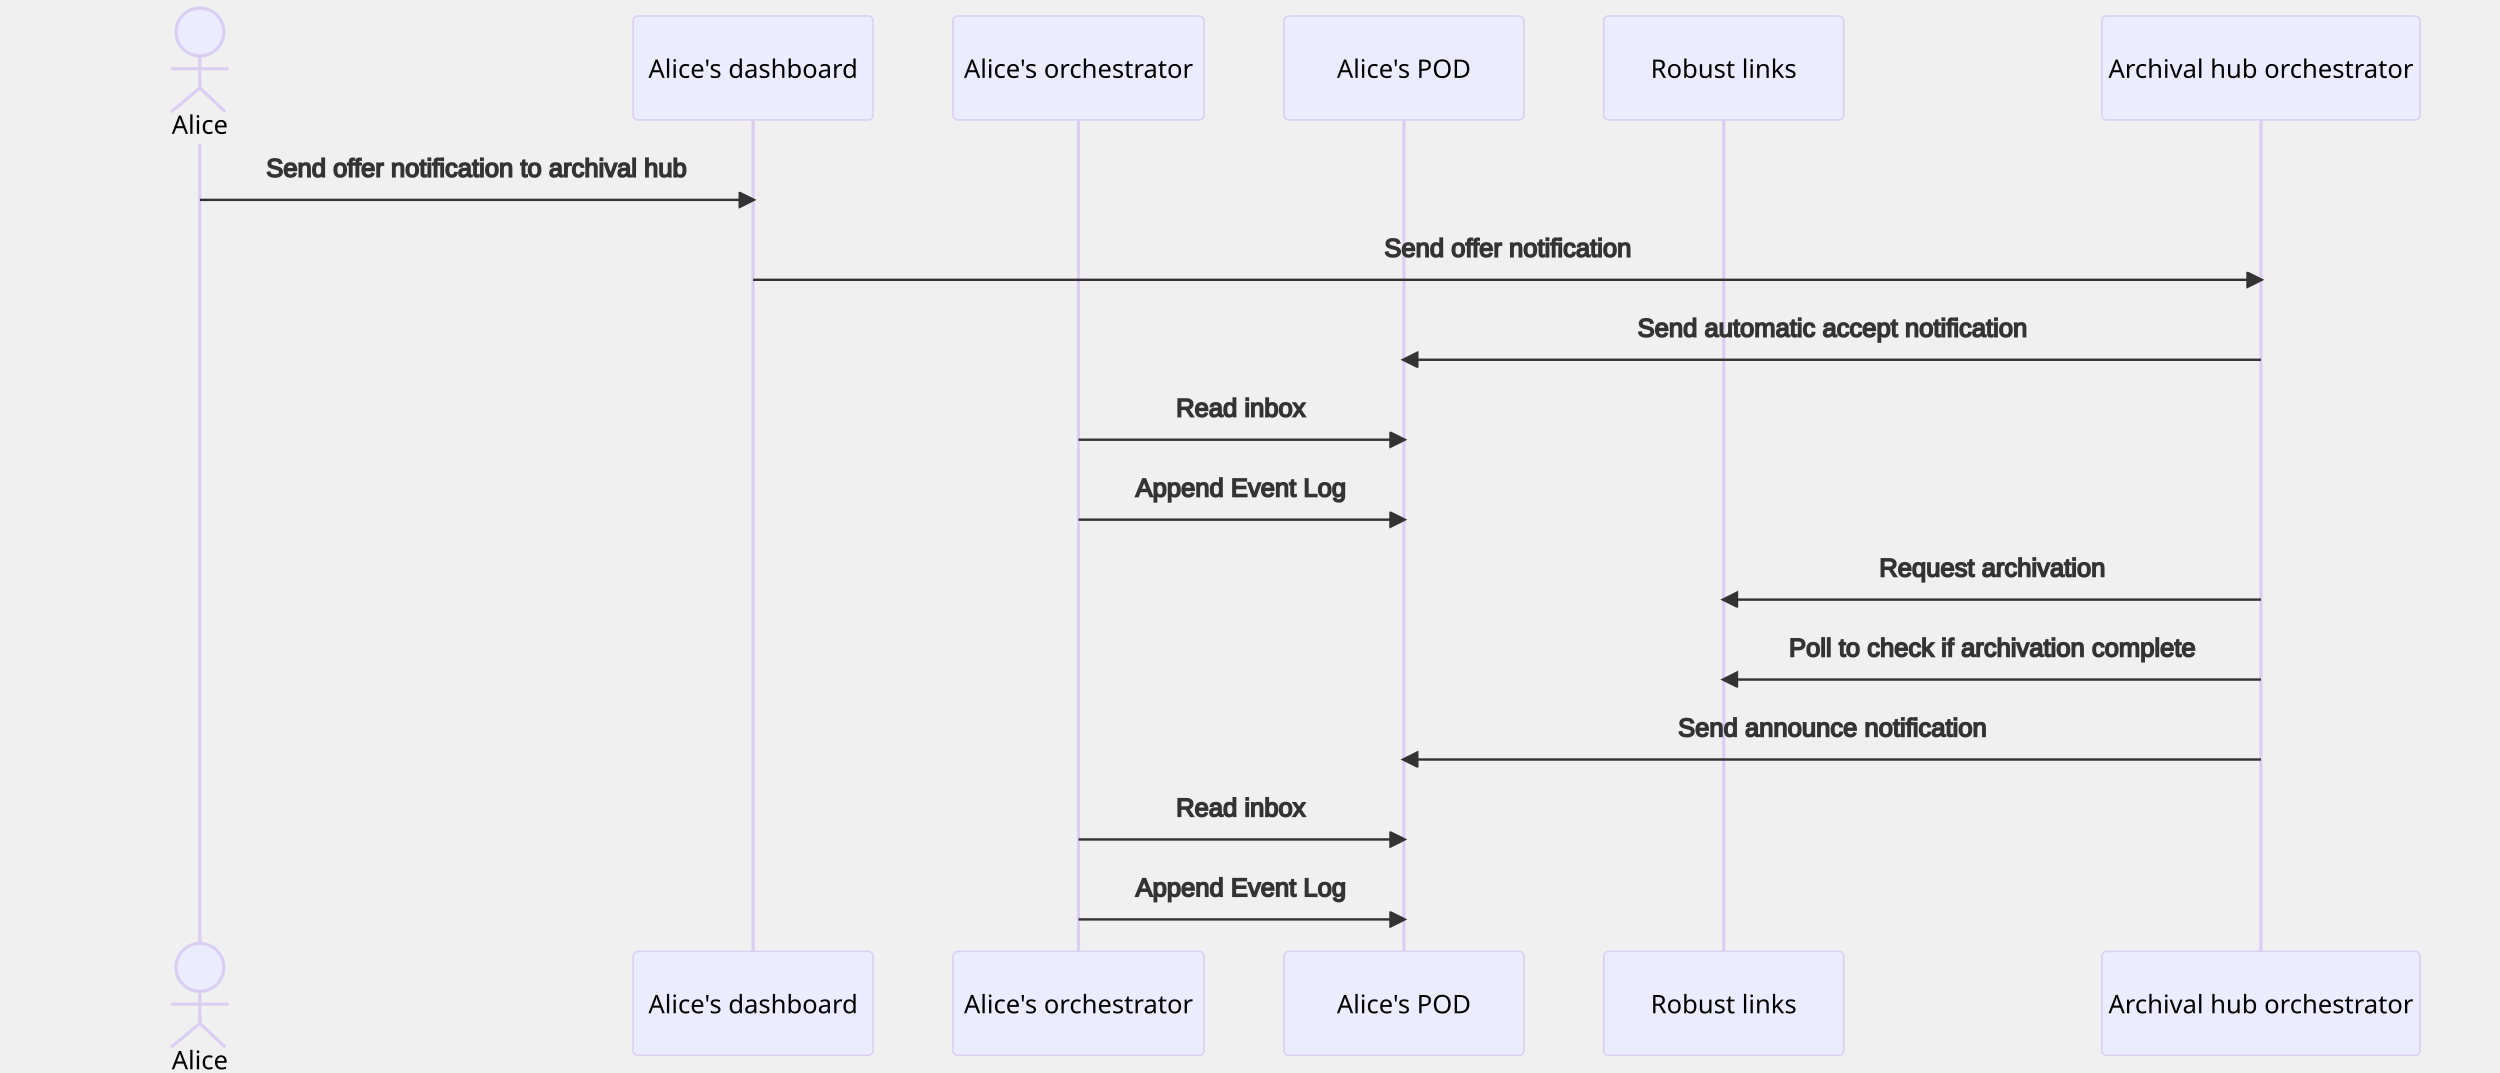
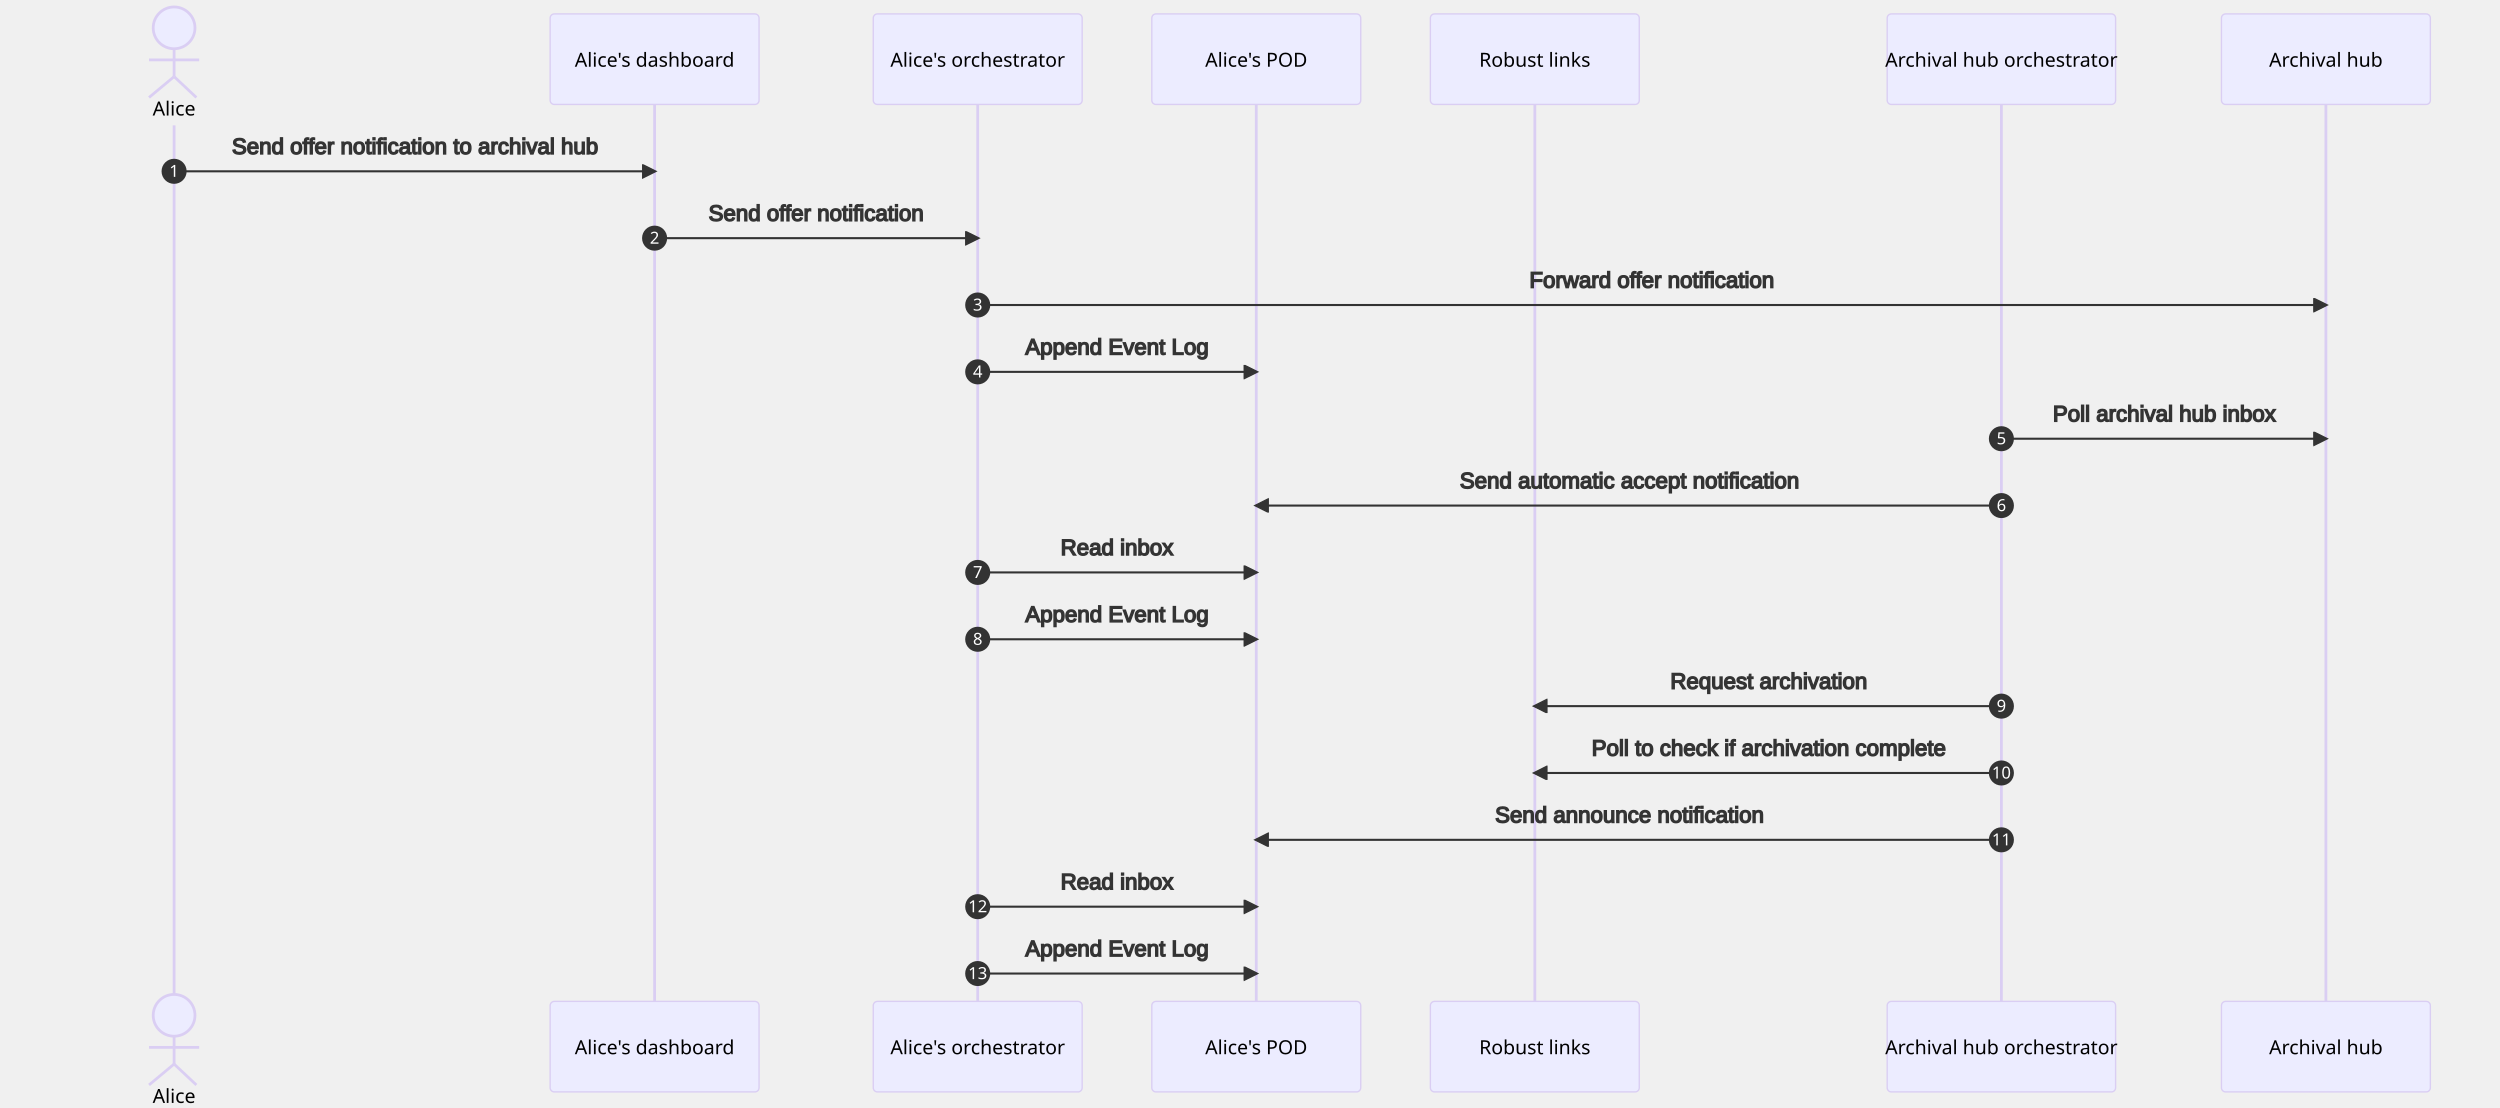
- <svg xmlns="http://www.w3.org/2000/svg" id="graph-div" width="100%" height="671" style="max-width: 1563.5px;" viewBox="-50 -10 1563.5 671">
+ <svg xmlns="http://www.w3.org/2000/svg" id="graph-div" width="100%" height="795" style="max-width: 1795px;" viewBox="-50 -10 1795 795">
  <style>#graph-div {font-family:"trebuchet ms",verdana,arial,sans-serif;font-size:16px;fill:#333;}#graph-div .error-icon{fill:#552222;}#graph-div .error-text{fill:#552222;stroke:#552222;}#graph-div .edge-thickness-normal{stroke-width:2px;}#graph-div .edge-thickness-thick{stroke-width:3.5px;}#graph-div .edge-pattern-solid{stroke-dasharray:0;}#graph-div .edge-pattern-dashed{stroke-dasharray:3;}#graph-div .edge-pattern-dotted{stroke-dasharray:2;}#graph-div .marker{fill:#333333;stroke:#333333;}#graph-div .marker.cross{stroke:#333333;}#graph-div svg{font-family:"trebuchet ms",verdana,arial,sans-serif;font-size:16px;}#graph-div .actor{stroke:hsl(259.626, 59.777%, 87.902%);fill:#ECECFF;}#graph-div text.actor&gt;tspan{fill:black;stroke:none;}#graph-div .actor-line{stroke:grey;}#graph-div .messageLine0{stroke-width:1.5;stroke-dasharray:none;stroke:#333;}#graph-div .messageLine1{stroke-width:1.5;stroke-dasharray:2,2;stroke:#333;}#graph-div #arrowhead path{fill:#333;stroke:#333;}#graph-div .sequenceNumber{fill:white;}#graph-div #sequencenumber{fill:#333;}#graph-div #crosshead path{fill:#333;stroke:#333;}#graph-div .messageText{fill:#333;stroke:#333;}#graph-div .labelBox{stroke:hsl(259.626, 59.777%, 87.902%);fill:#ECECFF;}#graph-div .labelText,#graph-div .labelText&gt;tspan{fill:black;stroke:none;}#graph-div .loopText,#graph-div .loopText&gt;tspan{fill:black;stroke:none;}#graph-div .loopLine{stroke-width:2px;stroke-dasharray:2,2;stroke:hsl(259.626, 59.777%, 87.902%);fill:hsl(259.626, 59.777%, 87.902%);}#graph-div .note{stroke:#aaaa33;fill:#fff5ad;}#graph-div .noteText,#graph-div .noteText&gt;tspan{fill:black;stroke:none;}#graph-div .activation0{fill:#f4f4f4;stroke:#666;}#graph-div .activation1{fill:#f4f4f4;stroke:#666;}#graph-div .activation2{fill:#f4f4f4;stroke:#666;}#graph-div .actorPopupMenu{position:absolute;}#graph-div .actorPopupMenuPanel{position:absolute;fill:#ECECFF;box-shadow:0px 8px 16px 0px rgba(0,0,0,0.2);filter:drop-shadow(3px 5px 2px rgb(0 0 0 / 0.4));}#graph-div .actor-man line{stroke:hsl(259.626, 59.777%, 87.902%);fill:#ECECFF;}#graph-div .actor-man circle,#graph-div line{stroke:hsl(259.626, 59.777%, 87.902%);fill:#ECECFF;stroke-width:2px;}#graph-div :root{--mermaid-font-family:"trebuchet ms",verdana,arial,sans-serif;}</style>
  <g />
  <defs>
    <symbol id="computer" width="24" height="24">
      <path transform="scale(.5)" d="M2 2v13h20v-13h-20zm18 11h-16v-9h16v9zm-10.228 6l.466-1h3.524l.467 1h-4.457zm14.228 3h-24l2-6h2.104l-1.33 4h18.45l-1.297-4h2.073l2 6zm-5-10h-14v-7h14v7z" />
    </symbol>
  </defs>
  <defs>
    <symbol id="database" fill-rule="evenodd" clip-rule="evenodd">
      <path transform="scale(.5)" d="M12.258.001l.256.004.255.005.253.008.251.01.249.012.247.015.246.016.242.019.241.02.239.023.236.024.233.027.231.028.229.031.225.032.223.034.22.036.217.038.214.04.211.041.208.043.205.045.201.046.198.048.194.05.191.051.187.053.183.054.18.056.175.057.172.059.168.06.163.061.16.063.155.064.15.066.074.033.073.033.071.034.07.034.069.035.068.035.067.035.066.035.064.036.064.036.062.036.06.036.06.037.058.037.058.037.055.038.055.038.053.038.052.038.051.039.05.039.048.039.047.039.045.04.044.04.043.04.041.04.04.041.039.041.037.041.036.041.034.041.033.042.032.042.03.042.029.042.027.042.026.043.024.043.023.043.021.043.02.043.018.044.017.043.015.044.013.044.012.044.011.045.009.044.007.045.006.045.004.045.002.045.001.045v17l-.001.045-.002.045-.004.045-.006.045-.007.045-.009.044-.011.045-.012.044-.013.044-.015.044-.017.043-.018.044-.02.043-.021.043-.023.043-.024.043-.026.043-.027.042-.029.042-.03.042-.032.042-.033.042-.034.041-.036.041-.037.041-.039.041-.04.041-.041.04-.043.04-.044.04-.045.04-.047.039-.048.039-.05.039-.051.039-.052.038-.053.038-.055.038-.055.038-.058.037-.058.037-.06.037-.06.036-.062.036-.064.036-.064.036-.066.035-.067.035-.068.035-.069.035-.07.034-.071.034-.073.033-.074.033-.15.066-.155.064-.16.063-.163.061-.168.06-.172.059-.175.057-.18.056-.183.054-.187.053-.191.051-.194.05-.198.048-.201.046-.205.045-.208.043-.211.041-.214.04-.217.038-.22.036-.223.034-.225.032-.229.031-.231.028-.233.027-.236.024-.239.023-.241.02-.242.019-.246.016-.247.015-.249.012-.251.01-.253.008-.255.005-.256.004-.258.001-.258-.001-.256-.004-.255-.005-.253-.008-.251-.01-.249-.012-.247-.015-.245-.016-.243-.019-.241-.02-.238-.023-.236-.024-.234-.027-.231-.028-.228-.031-.226-.032-.223-.034-.22-.036-.217-.038-.214-.04-.211-.041-.208-.043-.204-.045-.201-.046-.198-.048-.195-.05-.19-.051-.187-.053-.184-.054-.179-.056-.176-.057-.172-.059-.167-.06-.164-.061-.159-.063-.155-.064-.151-.066-.074-.033-.072-.033-.072-.034-.07-.034-.069-.035-.068-.035-.067-.035-.066-.035-.064-.036-.063-.036-.062-.036-.061-.036-.06-.037-.058-.037-.057-.037-.056-.038-.055-.038-.053-.038-.052-.038-.051-.039-.049-.039-.049-.039-.046-.039-.046-.04-.044-.04-.043-.04-.041-.04-.04-.041-.039-.041-.037-.041-.036-.041-.034-.041-.033-.042-.032-.042-.03-.042-.029-.042-.027-.042-.026-.043-.024-.043-.023-.043-.021-.043-.02-.043-.018-.044-.017-.043-.015-.044-.013-.044-.012-.044-.011-.045-.009-.044-.007-.045-.006-.045-.004-.045-.002-.045-.001-.045v-17l.001-.045.002-.045.004-.045.006-.045.007-.045.009-.044.011-.045.012-.044.013-.044.015-.044.017-.043.018-.044.02-.043.021-.043.023-.043.024-.043.026-.043.027-.042.029-.042.03-.042.032-.042.033-.042.034-.041.036-.041.037-.041.039-.041.04-.041.041-.04.043-.04.044-.04.046-.04.046-.039.049-.039.049-.039.051-.039.052-.038.053-.038.055-.038.056-.038.057-.037.058-.037.06-.037.061-.036.062-.036.063-.036.064-.036.066-.035.067-.035.068-.035.069-.035.07-.034.072-.034.072-.033.074-.033.151-.066.155-.064.159-.063.164-.061.167-.06.172-.059.176-.057.179-.056.184-.054.187-.053.19-.051.195-.05.198-.048.201-.046.204-.045.208-.043.211-.041.214-.04.217-.038.22-.036.223-.034.226-.032.228-.031.231-.028.234-.027.236-.024.238-.023.241-.02.243-.019.245-.016.247-.015.249-.012.251-.01.253-.008.255-.005.256-.004.258-.001.258.001zm-9.258 20.499v.01l.001.021.003.021.004.022.005.021.006.022.007.022.009.023.01.022.011.023.012.023.013.023.015.023.016.024.017.023.018.024.019.024.021.024.022.025.023.024.024.025.052.049.056.05.061.051.066.051.07.051.075.051.079.052.084.052.088.052.092.052.097.052.102.051.105.052.11.052.114.051.119.051.123.051.127.05.131.05.135.05.139.048.144.049.147.047.152.047.155.047.16.045.163.045.167.043.171.043.176.041.178.041.183.039.187.039.19.037.194.035.197.035.202.033.204.031.209.03.212.029.216.027.219.025.222.024.226.021.23.02.233.018.236.016.24.015.243.012.246.01.249.008.253.005.256.004.259.001.26-.001.257-.004.254-.005.25-.008.247-.011.244-.012.241-.014.237-.016.233-.018.231-.021.226-.021.224-.024.22-.026.216-.027.212-.028.21-.031.205-.031.202-.034.198-.034.194-.036.191-.037.187-.039.183-.04.179-.04.175-.042.172-.043.168-.044.163-.045.16-.046.155-.046.152-.047.148-.048.143-.049.139-.049.136-.05.131-.05.126-.05.123-.051.118-.052.114-.051.11-.052.106-.052.101-.052.096-.052.092-.052.088-.053.083-.051.079-.052.074-.052.07-.051.065-.051.06-.051.056-.05.051-.05.023-.024.023-.025.021-.024.02-.024.019-.024.018-.024.017-.024.015-.023.014-.024.013-.023.012-.023.01-.023.01-.022.008-.022.006-.022.006-.022.004-.022.004-.021.001-.021.001-.021v-4.127l-.077.055-.08.053-.083.054-.085.053-.087.052-.09.052-.093.051-.095.05-.097.05-.1.049-.102.049-.105.048-.106.047-.109.047-.111.046-.114.045-.115.045-.118.044-.12.043-.122.042-.124.042-.126.041-.128.04-.13.04-.132.038-.134.038-.135.037-.138.037-.139.035-.142.035-.143.034-.144.033-.147.032-.148.031-.15.03-.151.03-.153.029-.154.027-.156.027-.158.026-.159.025-.161.024-.162.023-.163.022-.165.021-.166.02-.167.019-.169.018-.169.017-.171.016-.173.015-.173.014-.175.013-.175.012-.177.011-.178.01-.179.008-.179.008-.181.006-.182.005-.182.004-.184.003-.184.002h-.37l-.184-.002-.184-.003-.182-.004-.182-.005-.181-.006-.179-.008-.179-.008-.178-.01-.176-.011-.176-.012-.175-.013-.173-.014-.172-.015-.171-.016-.17-.017-.169-.018-.167-.019-.166-.02-.165-.021-.163-.022-.162-.023-.161-.024-.159-.025-.157-.026-.156-.027-.155-.027-.153-.029-.151-.03-.15-.03-.148-.031-.146-.032-.145-.033-.143-.034-.141-.035-.14-.035-.137-.037-.136-.037-.134-.038-.132-.038-.13-.04-.128-.04-.126-.041-.124-.042-.122-.042-.12-.044-.117-.043-.116-.045-.113-.045-.112-.046-.109-.047-.106-.047-.105-.048-.102-.049-.1-.049-.097-.05-.095-.05-.093-.052-.09-.051-.087-.052-.085-.053-.083-.054-.08-.054-.077-.054v4.127zm0-5.654v.011l.001.021.003.021.004.021.005.022.006.022.007.022.009.022.01.022.011.023.012.023.013.023.015.024.016.023.017.024.018.024.019.024.021.024.022.024.023.025.024.024.052.05.056.05.061.05.066.051.07.051.075.052.079.051.084.052.088.052.092.052.097.052.102.052.105.052.11.051.114.051.119.052.123.05.127.051.131.05.135.049.139.049.144.048.147.048.152.047.155.046.16.045.163.045.167.044.171.042.176.042.178.04.183.04.187.038.19.037.194.036.197.034.202.033.204.032.209.03.212.028.216.027.219.025.222.024.226.022.23.02.233.018.236.016.24.014.243.012.246.01.249.008.253.006.256.003.259.001.26-.001.257-.003.254-.006.25-.008.247-.01.244-.012.241-.015.237-.016.233-.018.231-.02.226-.022.224-.024.22-.025.216-.027.212-.029.21-.03.205-.032.202-.033.198-.035.194-.036.191-.037.187-.039.183-.039.179-.041.175-.042.172-.043.168-.044.163-.045.16-.045.155-.047.152-.047.148-.048.143-.048.139-.05.136-.049.131-.05.126-.051.123-.051.118-.051.114-.052.11-.052.106-.052.101-.052.096-.052.092-.052.088-.052.083-.052.079-.052.074-.051.07-.052.065-.051.06-.05.056-.051.051-.049.023-.025.023-.024.021-.025.02-.024.019-.024.018-.024.017-.024.015-.023.014-.023.013-.024.012-.022.01-.023.01-.023.008-.022.006-.022.006-.022.004-.021.004-.022.001-.021.001-.021v-4.139l-.077.054-.08.054-.083.054-.085.052-.087.053-.09.051-.093.051-.095.051-.097.05-.1.049-.102.049-.105.048-.106.047-.109.047-.111.046-.114.045-.115.044-.118.044-.12.044-.122.042-.124.042-.126.041-.128.04-.13.039-.132.039-.134.038-.135.037-.138.036-.139.036-.142.035-.143.033-.144.033-.147.033-.148.031-.15.03-.151.03-.153.028-.154.028-.156.027-.158.026-.159.025-.161.024-.162.023-.163.022-.165.021-.166.02-.167.019-.169.018-.169.017-.171.016-.173.015-.173.014-.175.013-.175.012-.177.011-.178.009-.179.009-.179.007-.181.007-.182.005-.182.004-.184.003-.184.002h-.37l-.184-.002-.184-.003-.182-.004-.182-.005-.181-.007-.179-.007-.179-.009-.178-.009-.176-.011-.176-.012-.175-.013-.173-.014-.172-.015-.171-.016-.17-.017-.169-.018-.167-.019-.166-.02-.165-.021-.163-.022-.162-.023-.161-.024-.159-.025-.157-.026-.156-.027-.155-.028-.153-.028-.151-.03-.15-.03-.148-.031-.146-.033-.145-.033-.143-.033-.141-.035-.14-.036-.137-.036-.136-.037-.134-.038-.132-.039-.13-.039-.128-.04-.126-.041-.124-.042-.122-.043-.12-.043-.117-.044-.116-.044-.113-.046-.112-.046-.109-.046-.106-.047-.105-.048-.102-.049-.1-.049-.097-.05-.095-.051-.093-.051-.09-.051-.087-.053-.085-.052-.083-.054-.08-.054-.077-.054v4.139zm0-5.666v.011l.001.02.003.022.004.021.005.022.006.021.007.022.009.023.01.022.011.023.012.023.013.023.015.023.016.024.017.024.018.023.019.024.021.025.022.024.023.024.024.025.052.05.056.05.061.05.066.051.07.051.075.052.079.051.084.052.088.052.092.052.097.052.102.052.105.051.11.052.114.051.119.051.123.051.127.05.131.05.135.05.139.049.144.048.147.048.152.047.155.046.16.045.163.045.167.043.171.043.176.042.178.04.183.04.187.038.19.037.194.036.197.034.202.033.204.032.209.03.212.028.216.027.219.025.222.024.226.021.23.02.233.018.236.017.24.014.243.012.246.01.249.008.253.006.256.003.259.001.26-.001.257-.003.254-.006.25-.008.247-.01.244-.013.241-.014.237-.016.233-.018.231-.02.226-.022.224-.024.22-.025.216-.027.212-.029.21-.03.205-.032.202-.033.198-.035.194-.036.191-.037.187-.039.183-.039.179-.041.175-.042.172-.043.168-.044.163-.045.16-.045.155-.047.152-.047.148-.048.143-.049.139-.049.136-.049.131-.051.126-.05.123-.051.118-.052.114-.051.11-.052.106-.052.101-.052.096-.052.092-.052.088-.052.083-.052.079-.052.074-.052.07-.051.065-.051.06-.051.056-.05.051-.049.023-.025.023-.025.021-.024.02-.024.019-.024.018-.024.017-.024.015-.023.014-.024.013-.023.012-.023.01-.022.01-.023.008-.022.006-.022.006-.022.004-.022.004-.021.001-.021.001-.021v-4.153l-.077.054-.08.054-.083.053-.085.053-.087.053-.09.051-.093.051-.095.051-.097.05-.1.049-.102.048-.105.048-.106.048-.109.046-.111.046-.114.046-.115.044-.118.044-.12.043-.122.043-.124.042-.126.041-.128.04-.13.039-.132.039-.134.038-.135.037-.138.036-.139.036-.142.034-.143.034-.144.033-.147.032-.148.032-.15.03-.151.03-.153.028-.154.028-.156.027-.158.026-.159.024-.161.024-.162.023-.163.023-.165.021-.166.02-.167.019-.169.018-.169.017-.171.016-.173.015-.173.014-.175.013-.175.012-.177.01-.178.01-.179.009-.179.007-.181.006-.182.006-.182.004-.184.003-.184.001-.185.001-.185-.001-.184-.001-.184-.003-.182-.004-.182-.006-.181-.006-.179-.007-.179-.009-.178-.01-.176-.01-.176-.012-.175-.013-.173-.014-.172-.015-.171-.016-.17-.017-.169-.018-.167-.019-.166-.02-.165-.021-.163-.023-.162-.023-.161-.024-.159-.024-.157-.026-.156-.027-.155-.028-.153-.028-.151-.03-.15-.03-.148-.032-.146-.032-.145-.033-.143-.034-.141-.034-.14-.036-.137-.036-.136-.037-.134-.038-.132-.039-.13-.039-.128-.041-.126-.041-.124-.041-.122-.043-.12-.043-.117-.044-.116-.044-.113-.046-.112-.046-.109-.046-.106-.048-.105-.048-.102-.048-.1-.05-.097-.049-.095-.051-.093-.051-.09-.052-.087-.052-.085-.053-.083-.053-.08-.054-.077-.054v4.153zm8.74-8.179l-.257.004-.254.005-.25.008-.247.011-.244.012-.241.014-.237.016-.233.018-.231.021-.226.022-.224.023-.22.026-.216.027-.212.028-.21.031-.205.032-.202.033-.198.034-.194.036-.191.038-.187.038-.183.04-.179.041-.175.042-.172.043-.168.043-.163.045-.16.046-.155.046-.152.048-.148.048-.143.048-.139.049-.136.05-.131.05-.126.051-.123.051-.118.051-.114.052-.11.052-.106.052-.101.052-.096.052-.092.052-.088.052-.083.052-.079.052-.074.051-.07.052-.065.051-.06.05-.056.05-.051.05-.023.025-.023.024-.021.024-.02.025-.019.024-.018.024-.017.023-.015.024-.014.023-.013.023-.012.023-.01.023-.01.022-.008.022-.006.023-.006.021-.004.022-.004.021-.001.021-.001.021.001.021.001.021.004.021.004.022.006.021.006.023.008.022.01.022.01.023.012.023.013.023.014.023.015.024.017.023.018.024.019.024.02.025.021.024.023.024.023.025.051.05.056.05.06.05.065.051.07.052.074.051.079.052.083.052.088.052.092.052.096.052.101.052.106.052.11.052.114.052.118.051.123.051.126.051.131.05.136.05.139.049.143.048.148.048.152.048.155.046.16.046.163.045.168.043.172.043.175.042.179.041.183.04.187.038.191.038.194.036.198.034.202.033.205.032.21.031.212.028.216.027.22.026.224.023.226.022.231.021.233.018.237.016.241.014.244.012.247.011.25.008.254.005.257.004.26.001.26-.001.257-.004.254-.005.25-.008.247-.011.244-.012.241-.014.237-.016.233-.018.231-.021.226-.022.224-.023.22-.026.216-.027.212-.028.21-.031.205-.032.202-.033.198-.034.194-.036.191-.038.187-.038.183-.04.179-.041.175-.042.172-.043.168-.043.163-.045.16-.046.155-.046.152-.048.148-.048.143-.048.139-.049.136-.05.131-.05.126-.051.123-.051.118-.051.114-.052.11-.052.106-.052.101-.052.096-.052.092-.052.088-.052.083-.052.079-.052.074-.051.07-.052.065-.051.06-.05.056-.05.051-.05.023-.025.023-.024.021-.024.02-.025.019-.024.018-.024.017-.023.015-.024.014-.023.013-.023.012-.023.01-.023.01-.022.008-.022.006-.023.006-.021.004-.022.004-.021.001-.021.001-.021-.001-.021-.001-.021-.004-.021-.004-.022-.006-.021-.006-.023-.008-.022-.01-.022-.01-.023-.012-.023-.013-.023-.014-.023-.015-.024-.017-.023-.018-.024-.019-.024-.02-.025-.021-.024-.023-.024-.023-.025-.051-.05-.056-.05-.06-.05-.065-.051-.07-.052-.074-.051-.079-.052-.083-.052-.088-.052-.092-.052-.096-.052-.101-.052-.106-.052-.11-.052-.114-.052-.118-.051-.123-.051-.126-.051-.131-.05-.136-.05-.139-.049-.143-.048-.148-.048-.152-.048-.155-.046-.16-.046-.163-.045-.168-.043-.172-.043-.175-.042-.179-.041-.183-.04-.187-.038-.191-.038-.194-.036-.198-.034-.202-.033-.205-.032-.21-.031-.212-.028-.216-.027-.22-.026-.224-.023-.226-.022-.231-.021-.233-.018-.237-.016-.241-.014-.244-.012-.247-.011-.25-.008-.254-.005-.257-.004-.26-.001-.26.001z" />
    </symbol>
  </defs>
  <defs>
    <symbol id="clock" width="24" height="24">
      <path transform="scale(.5)" d="M12 2c5.514 0 10 4.486 10 10s-4.486 10-10 10-10-4.486-10-10 4.486-10 10-10zm0-2c-6.627 0-12 5.373-12 12s5.373 12 12 12 12-5.373 12-12-5.373-12-12-12zm5.848 12.459c.202.038.202.333.001.372-1.907.361-6.045 1.111-6.547 1.111-.719 0-1.301-.582-1.301-1.301 0-.512.77-5.447 1.125-7.445.034-.192.312-.181.343.014l.985 6.238 5.394 1.011z" />
    </symbol>
  </defs>
-   <line id="actor455" x1="75" y1="80" x2="75" y2="605" class="200" stroke-width="0.5px" stroke="#999" />
+   <line id="actor1253" x1="75" y1="80" x2="75" y2="729" class="200" stroke-width="0.5px" stroke="#999" />
  <g class="actor-man">
-     <line id="actor-man-torso455" x1="75" y1="25" x2="75" y2="45" />
-     <line id="actor-man-arms455" x1="57" y1="33" x2="93" y2="33" />
+     <line id="actor-man-torso1253" x1="75" y1="25" x2="75" y2="45" />
+     <line id="actor-man-arms1253" x1="57" y1="33" x2="93" y2="33" />
    <line x1="57" y1="60" x2="75" y2="45" />
    <line x1="75" y1="45" x2="91" y2="60" />
    <circle cx="75" cy="10" r="15" width="150" height="65" />
-     <text x="75" y="67.5" style="text-anchor: middle; font-weight: 400; font-family: &quot;Open-Sans&quot;, &quot;sans-serif&quot;;" dominant-baseline="central" alignment-baseline="central" class="actor">
+     <text x="75" y="67.5" dominant-baseline="central" alignment-baseline="central" class="actor" style="text-anchor: middle; font-size: 14px; font-weight: 400; font-family: Open-Sans, sans-serif;">
      <tspan x="75" dy="0">Alice</tspan>
    </text>
  </g>
  <g>
-     <line id="actor456" x1="421" y1="5" x2="421" y2="605" class="200" stroke-width="0.5px" stroke="#999" />
-     <g id="root-456">
-       <rect x="346" y="0" fill="#eaeaea" stroke="#666" width="150" height="65" rx="3" ry="3" class="actor" />
-       <text x="421" y="32.5" style="text-anchor: middle; font-weight: 400; font-family: &quot;Open-Sans&quot;, &quot;sans-serif&quot;;" dominant-baseline="central" alignment-baseline="central" class="actor">
-         <tspan x="421" dy="0">Alice's dashboard</tspan>
+     <line id="actor1254" x1="420" y1="5" x2="420" y2="729" class="200" stroke-width="0.5px" stroke="#999" />
+     <g id="root-1254">
+       <rect x="345" y="0" fill="#eaeaea" stroke="#666" width="150" height="65" rx="3" ry="3" class="actor" />
+       <text x="420" y="32.5" dominant-baseline="central" alignment-baseline="central" class="actor" style="text-anchor: middle; font-size: 14px; font-weight: 400; font-family: Open-Sans, sans-serif;">
+         <tspan x="420" dy="0">Alice's dashboard</tspan>
      </text>
    </g>
  </g>
  <g>
-     <line id="actor457" x1="624.5" y1="5" x2="624.5" y2="605" class="200" stroke-width="0.5px" stroke="#999" />
-     <g id="root-457">
-       <rect x="546" y="0" fill="#eaeaea" stroke="#666" width="157" height="65" rx="3" ry="3" class="actor" />
-       <text x="624.5" y="32.5" style="text-anchor: middle; font-weight: 400; font-family: &quot;Open-Sans&quot;, &quot;sans-serif&quot;;" dominant-baseline="central" alignment-baseline="central" class="actor">
-         <tspan x="624.5" dy="0">Alice's orchestrator</tspan>
+     <line id="actor1255" x1="652" y1="5" x2="652" y2="729" class="200" stroke-width="0.5px" stroke="#999" />
+     <g id="root-1255">
+       <rect x="577" y="0" fill="#eaeaea" stroke="#666" width="150" height="65" rx="3" ry="3" class="actor" />
+       <text x="652" y="32.5" dominant-baseline="central" alignment-baseline="central" class="actor" style="text-anchor: middle; font-size: 14px; font-weight: 400; font-family: Open-Sans, sans-serif;">
+         <tspan x="652" dy="0">Alice's orchestrator</tspan>
      </text>
    </g>
  </g>
  <g>
-     <line id="actor458" x1="828" y1="5" x2="828" y2="605" class="200" stroke-width="0.5px" stroke="#999" />
-     <g id="root-458">
-       <rect x="753" y="0" fill="#eaeaea" stroke="#666" width="150" height="65" rx="3" ry="3" class="actor" />
-       <text x="828" y="32.5" style="text-anchor: middle; font-weight: 400; font-family: &quot;Open-Sans&quot;, &quot;sans-serif&quot;;" dominant-baseline="central" alignment-baseline="central" class="actor">
-         <tspan x="828" dy="0">Alice's POD</tspan>
+     <line id="actor1256" x1="852" y1="5" x2="852" y2="729" class="200" stroke-width="0.5px" stroke="#999" />
+     <g id="root-1256">
+       <rect x="777" y="0" fill="#eaeaea" stroke="#666" width="150" height="65" rx="3" ry="3" class="actor" />
+       <text x="852" y="32.5" dominant-baseline="central" alignment-baseline="central" class="actor" style="text-anchor: middle; font-size: 14px; font-weight: 400; font-family: Open-Sans, sans-serif;">
+         <tspan x="852" dy="0">Alice's POD</tspan>
      </text>
    </g>
  </g>
  <g>
-     <line id="actor459" x1="1028" y1="5" x2="1028" y2="605" class="200" stroke-width="0.5px" stroke="#999" />
-     <g id="root-459">
-       <rect x="953" y="0" fill="#eaeaea" stroke="#666" width="150" height="65" rx="3" ry="3" class="actor" />
-       <text x="1028" y="32.5" style="text-anchor: middle; font-weight: 400; font-family: &quot;Open-Sans&quot;, &quot;sans-serif&quot;;" dominant-baseline="central" alignment-baseline="central" class="actor">
-         <tspan x="1028" dy="0">Robust links</tspan>
+     <line id="actor1257" x1="1052" y1="5" x2="1052" y2="729" class="200" stroke-width="0.5px" stroke="#999" />
+     <g id="root-1257">
+       <rect x="977" y="0" fill="#eaeaea" stroke="#666" width="150" height="65" rx="3" ry="3" class="actor" />
+       <text x="1052" y="32.5" dominant-baseline="central" alignment-baseline="central" class="actor" style="text-anchor: middle; font-size: 14px; font-weight: 400; font-family: Open-Sans, sans-serif;">
+         <tspan x="1052" dy="0">Robust links</tspan>
      </text>
    </g>
  </g>
  <g>
-     <line id="actor460" x1="1364" y1="5" x2="1364" y2="605" class="200" stroke-width="0.5px" stroke="#999" />
-     <g id="root-460">
-       <rect x="1264.5" y="0" fill="#eaeaea" stroke="#666" width="199" height="65" rx="3" ry="3" class="actor" />
-       <text x="1364" y="32.5" style="text-anchor: middle; font-weight: 400; font-family: &quot;Open-Sans&quot;, &quot;sans-serif&quot;;" dominant-baseline="central" alignment-baseline="central" class="actor">
-         <tspan x="1364" dy="0">Archival hub orchestrator</tspan>
+     <line id="actor1258" x1="1387" y1="5" x2="1387" y2="729" class="200" stroke-width="0.5px" stroke="#999" />
+     <g id="root-1258">
+       <rect x="1305" y="0" fill="#eaeaea" stroke="#666" width="164" height="65" rx="3" ry="3" class="actor" />
+       <text x="1387" y="32.5" dominant-baseline="central" alignment-baseline="central" class="actor" style="text-anchor: middle; font-size: 14px; font-weight: 400; font-family: Open-Sans, sans-serif;">
+         <tspan x="1387" dy="0">Archival hub orchestrator</tspan>
+       </text>
+     </g>
+   </g>
+   <g>
+     <line id="actor1259" x1="1620" y1="5" x2="1620" y2="729" class="200" stroke-width="0.5px" stroke="#999" />
+     <g id="root-1259">
+       <rect x="1545" y="0" fill="#eaeaea" stroke="#666" width="150" height="65" rx="3" ry="3" class="actor" />
+       <text x="1620" y="32.5" dominant-baseline="central" alignment-baseline="central" class="actor" style="text-anchor: middle; font-size: 14px; font-weight: 400; font-family: Open-Sans, sans-serif;">
+         <tspan x="1620" dy="0">Archival hub</tspan>
      </text>
    </g>
  </g>
  <defs>
    <marker id="arrowhead" refX="9" refY="5" markerUnits="userSpaceOnUse" markerWidth="12" markerHeight="12" orient="auto">
      <path d="M 0 0 L 10 5 L 0 10 z" />
    </marker>
  </defs>
  <defs>
    <marker id="crosshead" markerWidth="15" markerHeight="8" orient="auto" refX="16" refY="4">
-       <path fill="black" stroke="#000000" style="stroke-dasharray: 0px, 0px;" stroke-width="1px" d="M 9,2 V 6 L16,4 Z" />
-       <path fill="none" stroke="#000000" style="stroke-dasharray: 0px, 0px;" stroke-width="1px" d="M 0,1 L 6,7 M 6,1 L 0,7" />
+       <path fill="black" stroke="#000000" stroke-width="1px" d="M 9,2 V 6 L16,4 Z" style="stroke-dasharray: 0, 0;" />
+       <path fill="none" stroke="#000000" stroke-width="1px" d="M 0,1 L 6,7 M 6,1 L 0,7" style="stroke-dasharray: 0, 0;" />
    </marker>
  </defs>
  <defs>
    <marker id="filled-head" refX="18" refY="7" markerWidth="20" markerHeight="28" orient="auto">
      <path d="M 18,7 L9,13 L14,7 L9,1 Z" />
    </marker>
  </defs>
  <defs>
    <marker id="sequencenumber" refX="15" refY="15" markerWidth="60" markerHeight="40" orient="auto">
      <circle cx="15" cy="15" r="6" />
    </marker>
  </defs>
-   <text x="248" y="80" text-anchor="middle" dominant-baseline="middle" alignment-baseline="middle" style="font-family: &quot;trebuchet ms&quot;, verdana, arial, sans-serif; font-weight: 400;" class="messageText" dy="1em">Send offer notification to archival hub</text>
-   <line x1="75" y1="115" x2="421" y2="115" class="messageLine0" stroke-width="2" stroke="none" style="fill: none;" marker-end="url(#arrowhead)" />
-   <text x="893" y="130" text-anchor="middle" dominant-baseline="middle" alignment-baseline="middle" style="font-family: &quot;trebuchet ms&quot;, verdana, arial, sans-serif; font-weight: 400;" class="messageText" dy="1em">Send offer notification</text>
-   <line x1="421" y1="165" x2="1364" y2="165" class="messageLine0" stroke-width="2" stroke="none" style="fill: none;" marker-end="url(#arrowhead)" />
-   <text x="1096" y="180" text-anchor="middle" dominant-baseline="middle" alignment-baseline="middle" style="font-family: &quot;trebuchet ms&quot;, verdana, arial, sans-serif; font-weight: 400;" class="messageText" dy="1em">Send automatic accept notification</text>
-   <line x1="1364" y1="215" x2="828" y2="215" class="messageLine0" stroke-width="2" stroke="none" style="fill: none;" marker-end="url(#arrowhead)" />
-   <text x="726" y="230" text-anchor="middle" dominant-baseline="middle" alignment-baseline="middle" style="font-family: &quot;trebuchet ms&quot;, verdana, arial, sans-serif; font-weight: 400;" class="messageText" dy="1em">Read inbox</text>
-   <line x1="624.5" y1="265" x2="828" y2="265" class="messageLine0" stroke-width="2" stroke="none" style="fill: none;" marker-end="url(#arrowhead)" />
-   <text x="726" y="280" text-anchor="middle" dominant-baseline="middle" alignment-baseline="middle" style="font-family: &quot;trebuchet ms&quot;, verdana, arial, sans-serif; font-weight: 400;" class="messageText" dy="1em">Append Event Log</text>
-   <line x1="624.5" y1="315" x2="828" y2="315" class="messageLine0" stroke-width="2" stroke="none" style="fill: none;" marker-end="url(#arrowhead)" />
-   <text x="1196" y="330" text-anchor="middle" dominant-baseline="middle" alignment-baseline="middle" style="font-family: &quot;trebuchet ms&quot;, verdana, arial, sans-serif; font-weight: 400;" class="messageText" dy="1em">Request archivation</text>
-   <line x1="1364" y1="365" x2="1028" y2="365" class="messageLine0" stroke-width="2" stroke="none" style="fill: none;" marker-end="url(#arrowhead)" />
-   <text x="1196" y="380" text-anchor="middle" dominant-baseline="middle" alignment-baseline="middle" style="font-family: &quot;trebuchet ms&quot;, verdana, arial, sans-serif; font-weight: 400;" class="messageText" dy="1em">Poll to check if archivation complete</text>
-   <line x1="1364" y1="415" x2="1028" y2="415" class="messageLine0" stroke-width="2" stroke="none" style="fill: none;" marker-end="url(#arrowhead)" />
-   <text x="1096" y="430" text-anchor="middle" dominant-baseline="middle" alignment-baseline="middle" style="font-family: &quot;trebuchet ms&quot;, verdana, arial, sans-serif; font-weight: 400;" class="messageText" dy="1em">Send announce notification</text>
-   <line x1="1364" y1="465" x2="828" y2="465" class="messageLine0" stroke-width="2" stroke="none" style="fill: none;" marker-end="url(#arrowhead)" />
-   <text x="726" y="480" text-anchor="middle" dominant-baseline="middle" alignment-baseline="middle" style="font-family: &quot;trebuchet ms&quot;, verdana, arial, sans-serif; font-weight: 400;" class="messageText" dy="1em">Read inbox</text>
-   <line x1="624.5" y1="515" x2="828" y2="515" class="messageLine0" stroke-width="2" stroke="none" style="fill: none;" marker-end="url(#arrowhead)" />
-   <text x="726" y="530" text-anchor="middle" dominant-baseline="middle" alignment-baseline="middle" style="font-family: &quot;trebuchet ms&quot;, verdana, arial, sans-serif; font-weight: 400;" class="messageText" dy="1em">Append Event Log</text>
-   <line x1="624.5" y1="565" x2="828" y2="565" class="messageLine0" stroke-width="2" stroke="none" style="fill: none;" marker-end="url(#arrowhead)" />
+   <text x="248" y="80" text-anchor="middle" dominant-baseline="middle" alignment-baseline="middle" class="messageText" dy="1em" style="font-family: &quot;trebuchet ms&quot;, verdana, arial, sans-serif; font-size: 16px; font-weight: 400;">Send offer notification to archival hub</text>
+   <line x1="75" y1="113" x2="420" y2="113" class="messageLine0" stroke-width="2" stroke="none" marker-end="url(#arrowhead)" marker-start="url(#sequencenumber)" style="fill: none;" />
+   <text x="75" y="117" font-family="sans-serif" font-size="12px" text-anchor="middle" textLength="16px" class="sequenceNumber">1</text>
+   <text x="536" y="128" text-anchor="middle" dominant-baseline="middle" alignment-baseline="middle" class="messageText" dy="1em" style="font-family: &quot;trebuchet ms&quot;, verdana, arial, sans-serif; font-size: 16px; font-weight: 400;">Send offer notification</text>
+   <line x1="420" y1="161" x2="652" y2="161" class="messageLine0" stroke-width="2" stroke="none" marker-end="url(#arrowhead)" marker-start="url(#sequencenumber)" style="fill: none;" />
+   <text x="420" y="165" font-family="sans-serif" font-size="12px" text-anchor="middle" textLength="16px" class="sequenceNumber">2</text>
+   <text x="1136" y="176" text-anchor="middle" dominant-baseline="middle" alignment-baseline="middle" class="messageText" dy="1em" style="font-family: &quot;trebuchet ms&quot;, verdana, arial, sans-serif; font-size: 16px; font-weight: 400;">Forward offer notification</text>
+   <line x1="652" y1="209" x2="1620" y2="209" class="messageLine0" stroke-width="2" stroke="none" marker-end="url(#arrowhead)" marker-start="url(#sequencenumber)" style="fill: none;" />
+   <text x="652" y="213" font-family="sans-serif" font-size="12px" text-anchor="middle" textLength="16px" class="sequenceNumber">3</text>
+   <text x="752" y="224" text-anchor="middle" dominant-baseline="middle" alignment-baseline="middle" class="messageText" dy="1em" style="font-family: &quot;trebuchet ms&quot;, verdana, arial, sans-serif; font-size: 16px; font-weight: 400;">Append Event Log</text>
+   <line x1="652" y1="257" x2="852" y2="257" class="messageLine0" stroke-width="2" stroke="none" marker-end="url(#arrowhead)" marker-start="url(#sequencenumber)" style="fill: none;" />
+   <text x="652" y="261" font-family="sans-serif" font-size="12px" text-anchor="middle" textLength="16px" class="sequenceNumber">4</text>
+   <text x="1504" y="272" text-anchor="middle" dominant-baseline="middle" alignment-baseline="middle" class="messageText" dy="1em" style="font-family: &quot;trebuchet ms&quot;, verdana, arial, sans-serif; font-size: 16px; font-weight: 400;">Poll archival hub inbox</text>
+   <line x1="1387" y1="305" x2="1620" y2="305" class="messageLine0" stroke-width="2" stroke="none" marker-end="url(#arrowhead)" marker-start="url(#sequencenumber)" style="fill: none;" />
+   <text x="1387" y="309" font-family="sans-serif" font-size="12px" text-anchor="middle" textLength="16px" class="sequenceNumber">5</text>
+   <text x="1120" y="320" text-anchor="middle" dominant-baseline="middle" alignment-baseline="middle" class="messageText" dy="1em" style="font-family: &quot;trebuchet ms&quot;, verdana, arial, sans-serif; font-size: 16px; font-weight: 400;">Send automatic accept notification</text>
+   <line x1="1387" y1="353" x2="852" y2="353" class="messageLine0" stroke-width="2" stroke="none" marker-end="url(#arrowhead)" marker-start="url(#sequencenumber)" style="fill: none;" />
+   <text x="1387" y="357" font-family="sans-serif" font-size="12px" text-anchor="middle" textLength="16px" class="sequenceNumber">6</text>
+   <text x="752" y="368" text-anchor="middle" dominant-baseline="middle" alignment-baseline="middle" class="messageText" dy="1em" style="font-family: &quot;trebuchet ms&quot;, verdana, arial, sans-serif; font-size: 16px; font-weight: 400;">Read inbox</text>
+   <line x1="652" y1="401" x2="852" y2="401" class="messageLine0" stroke-width="2" stroke="none" marker-end="url(#arrowhead)" marker-start="url(#sequencenumber)" style="fill: none;" />
+   <text x="652" y="405" font-family="sans-serif" font-size="12px" text-anchor="middle" textLength="16px" class="sequenceNumber">7</text>
+   <text x="752" y="416" text-anchor="middle" dominant-baseline="middle" alignment-baseline="middle" class="messageText" dy="1em" style="font-family: &quot;trebuchet ms&quot;, verdana, arial, sans-serif; font-size: 16px; font-weight: 400;">Append Event Log</text>
+   <line x1="652" y1="449" x2="852" y2="449" class="messageLine0" stroke-width="2" stroke="none" marker-end="url(#arrowhead)" marker-start="url(#sequencenumber)" style="fill: none;" />
+   <text x="652" y="453" font-family="sans-serif" font-size="12px" text-anchor="middle" textLength="16px" class="sequenceNumber">8</text>
+   <text x="1220" y="464" text-anchor="middle" dominant-baseline="middle" alignment-baseline="middle" class="messageText" dy="1em" style="font-family: &quot;trebuchet ms&quot;, verdana, arial, sans-serif; font-size: 16px; font-weight: 400;">Request archivation</text>
+   <line x1="1387" y1="497" x2="1052" y2="497" class="messageLine0" stroke-width="2" stroke="none" marker-end="url(#arrowhead)" marker-start="url(#sequencenumber)" style="fill: none;" />
+   <text x="1387" y="501" font-family="sans-serif" font-size="12px" text-anchor="middle" textLength="16px" class="sequenceNumber">9</text>
+   <text x="1220" y="512" text-anchor="middle" dominant-baseline="middle" alignment-baseline="middle" class="messageText" dy="1em" style="font-family: &quot;trebuchet ms&quot;, verdana, arial, sans-serif; font-size: 16px; font-weight: 400;">Poll to check if archivation complete</text>
+   <line x1="1387" y1="545" x2="1052" y2="545" class="messageLine0" stroke-width="2" stroke="none" marker-end="url(#arrowhead)" marker-start="url(#sequencenumber)" style="fill: none;" />
+   <text x="1387" y="549" font-family="sans-serif" font-size="12px" text-anchor="middle" textLength="16px" class="sequenceNumber">10</text>
+   <text x="1120" y="560" text-anchor="middle" dominant-baseline="middle" alignment-baseline="middle" class="messageText" dy="1em" style="font-family: &quot;trebuchet ms&quot;, verdana, arial, sans-serif; font-size: 16px; font-weight: 400;">Send announce notification</text>
+   <line x1="1387" y1="593" x2="852" y2="593" class="messageLine0" stroke-width="2" stroke="none" marker-end="url(#arrowhead)" marker-start="url(#sequencenumber)" style="fill: none;" />
+   <text x="1387" y="597" font-family="sans-serif" font-size="12px" text-anchor="middle" textLength="16px" class="sequenceNumber">11</text>
+   <text x="752" y="608" text-anchor="middle" dominant-baseline="middle" alignment-baseline="middle" class="messageText" dy="1em" style="font-family: &quot;trebuchet ms&quot;, verdana, arial, sans-serif; font-size: 16px; font-weight: 400;">Read inbox</text>
+   <line x1="652" y1="641" x2="852" y2="641" class="messageLine0" stroke-width="2" stroke="none" marker-end="url(#arrowhead)" marker-start="url(#sequencenumber)" style="fill: none;" />
+   <text x="652" y="645" font-family="sans-serif" font-size="12px" text-anchor="middle" textLength="16px" class="sequenceNumber">12</text>
+   <text x="752" y="656" text-anchor="middle" dominant-baseline="middle" alignment-baseline="middle" class="messageText" dy="1em" style="font-family: &quot;trebuchet ms&quot;, verdana, arial, sans-serif; font-size: 16px; font-weight: 400;">Append Event Log</text>
+   <line x1="652" y1="689" x2="852" y2="689" class="messageLine0" stroke-width="2" stroke="none" marker-end="url(#arrowhead)" marker-start="url(#sequencenumber)" style="fill: none;" />
+   <text x="652" y="693" font-family="sans-serif" font-size="12px" text-anchor="middle" textLength="16px" class="sequenceNumber">13</text>
  <g class="actor-man">
-     <line id="actor-man-torso460" x1="75" y1="610" x2="75" y2="630" />
-     <line id="actor-man-arms460" x1="57" y1="618" x2="93" y2="618" />
-     <line x1="57" y1="645" x2="75" y2="630" />
-     <line x1="75" y1="630" x2="91" y2="645" />
-     <circle cx="75" cy="595" r="15" width="150" height="65" />
-     <text x="75" y="652.5" style="text-anchor: middle; font-weight: 400; font-family: &quot;Open-Sans&quot;, &quot;sans-serif&quot;;" dominant-baseline="central" alignment-baseline="central" class="actor">
+     <line id="actor-man-torso1259" x1="75" y1="734" x2="75" y2="754" />
+     <line id="actor-man-arms1259" x1="57" y1="742" x2="93" y2="742" />
+     <line x1="57" y1="769" x2="75" y2="754" />
+     <line x1="75" y1="754" x2="91" y2="769" />
+     <circle cx="75" cy="719" r="15" width="150" height="65" />
+     <text x="75" y="776.5" dominant-baseline="central" alignment-baseline="central" class="actor" style="text-anchor: middle; font-size: 14px; font-weight: 400; font-family: Open-Sans, sans-serif;">
      <tspan x="75" dy="0">Alice</tspan>
    </text>
  </g>
  <g>
-     <rect x="346" y="585" fill="#eaeaea" stroke="#666" width="150" height="65" rx="3" ry="3" class="actor" />
-     <text x="421" y="617.5" style="text-anchor: middle; font-weight: 400; font-family: &quot;Open-Sans&quot;, &quot;sans-serif&quot;;" dominant-baseline="central" alignment-baseline="central" class="actor">
-       <tspan x="421" dy="0">Alice's dashboard</tspan>
+     <rect x="345" y="709" fill="#eaeaea" stroke="#666" width="150" height="65" rx="3" ry="3" class="actor" />
+     <text x="420" y="741.5" dominant-baseline="central" alignment-baseline="central" class="actor" style="text-anchor: middle; font-size: 14px; font-weight: 400; font-family: Open-Sans, sans-serif;">
+       <tspan x="420" dy="0">Alice's dashboard</tspan>
    </text>
  </g>
  <g>
-     <rect x="546" y="585" fill="#eaeaea" stroke="#666" width="157" height="65" rx="3" ry="3" class="actor" />
-     <text x="624.5" y="617.5" style="text-anchor: middle; font-weight: 400; font-family: &quot;Open-Sans&quot;, &quot;sans-serif&quot;;" dominant-baseline="central" alignment-baseline="central" class="actor">
-       <tspan x="624.5" dy="0">Alice's orchestrator</tspan>
+     <rect x="577" y="709" fill="#eaeaea" stroke="#666" width="150" height="65" rx="3" ry="3" class="actor" />
+     <text x="652" y="741.5" dominant-baseline="central" alignment-baseline="central" class="actor" style="text-anchor: middle; font-size: 14px; font-weight: 400; font-family: Open-Sans, sans-serif;">
+       <tspan x="652" dy="0">Alice's orchestrator</tspan>
    </text>
  </g>
  <g>
-     <rect x="753" y="585" fill="#eaeaea" stroke="#666" width="150" height="65" rx="3" ry="3" class="actor" />
-     <text x="828" y="617.5" style="text-anchor: middle; font-weight: 400; font-family: &quot;Open-Sans&quot;, &quot;sans-serif&quot;;" dominant-baseline="central" alignment-baseline="central" class="actor">
-       <tspan x="828" dy="0">Alice's POD</tspan>
+     <rect x="777" y="709" fill="#eaeaea" stroke="#666" width="150" height="65" rx="3" ry="3" class="actor" />
+     <text x="852" y="741.5" dominant-baseline="central" alignment-baseline="central" class="actor" style="text-anchor: middle; font-size: 14px; font-weight: 400; font-family: Open-Sans, sans-serif;">
+       <tspan x="852" dy="0">Alice's POD</tspan>
    </text>
  </g>
  <g>
-     <rect x="953" y="585" fill="#eaeaea" stroke="#666" width="150" height="65" rx="3" ry="3" class="actor" />
-     <text x="1028" y="617.5" style="text-anchor: middle; font-weight: 400; font-family: &quot;Open-Sans&quot;, &quot;sans-serif&quot;;" dominant-baseline="central" alignment-baseline="central" class="actor">
-       <tspan x="1028" dy="0">Robust links</tspan>
+     <rect x="977" y="709" fill="#eaeaea" stroke="#666" width="150" height="65" rx="3" ry="3" class="actor" />
+     <text x="1052" y="741.5" dominant-baseline="central" alignment-baseline="central" class="actor" style="text-anchor: middle; font-size: 14px; font-weight: 400; font-family: Open-Sans, sans-serif;">
+       <tspan x="1052" dy="0">Robust links</tspan>
    </text>
  </g>
  <g>
-     <rect x="1264.5" y="585" fill="#eaeaea" stroke="#666" width="199" height="65" rx="3" ry="3" class="actor" />
-     <text x="1364" y="617.5" style="text-anchor: middle; font-weight: 400; font-family: &quot;Open-Sans&quot;, &quot;sans-serif&quot;;" dominant-baseline="central" alignment-baseline="central" class="actor">
-       <tspan x="1364" dy="0">Archival hub orchestrator</tspan>
+     <rect x="1305" y="709" fill="#eaeaea" stroke="#666" width="164" height="65" rx="3" ry="3" class="actor" />
+     <text x="1387" y="741.5" dominant-baseline="central" alignment-baseline="central" class="actor" style="text-anchor: middle; font-size: 14px; font-weight: 400; font-family: Open-Sans, sans-serif;">
+       <tspan x="1387" dy="0">Archival hub orchestrator</tspan>
+     </text>
+   </g>
+   <g>
+     <rect x="1545" y="709" fill="#eaeaea" stroke="#666" width="150" height="65" rx="3" ry="3" class="actor" />
+     <text x="1620" y="741.5" dominant-baseline="central" alignment-baseline="central" class="actor" style="text-anchor: middle; font-size: 14px; font-weight: 400; font-family: Open-Sans, sans-serif;">
+       <tspan x="1620" dy="0">Archival hub</tspan>
    </text>
  </g>
</svg>
